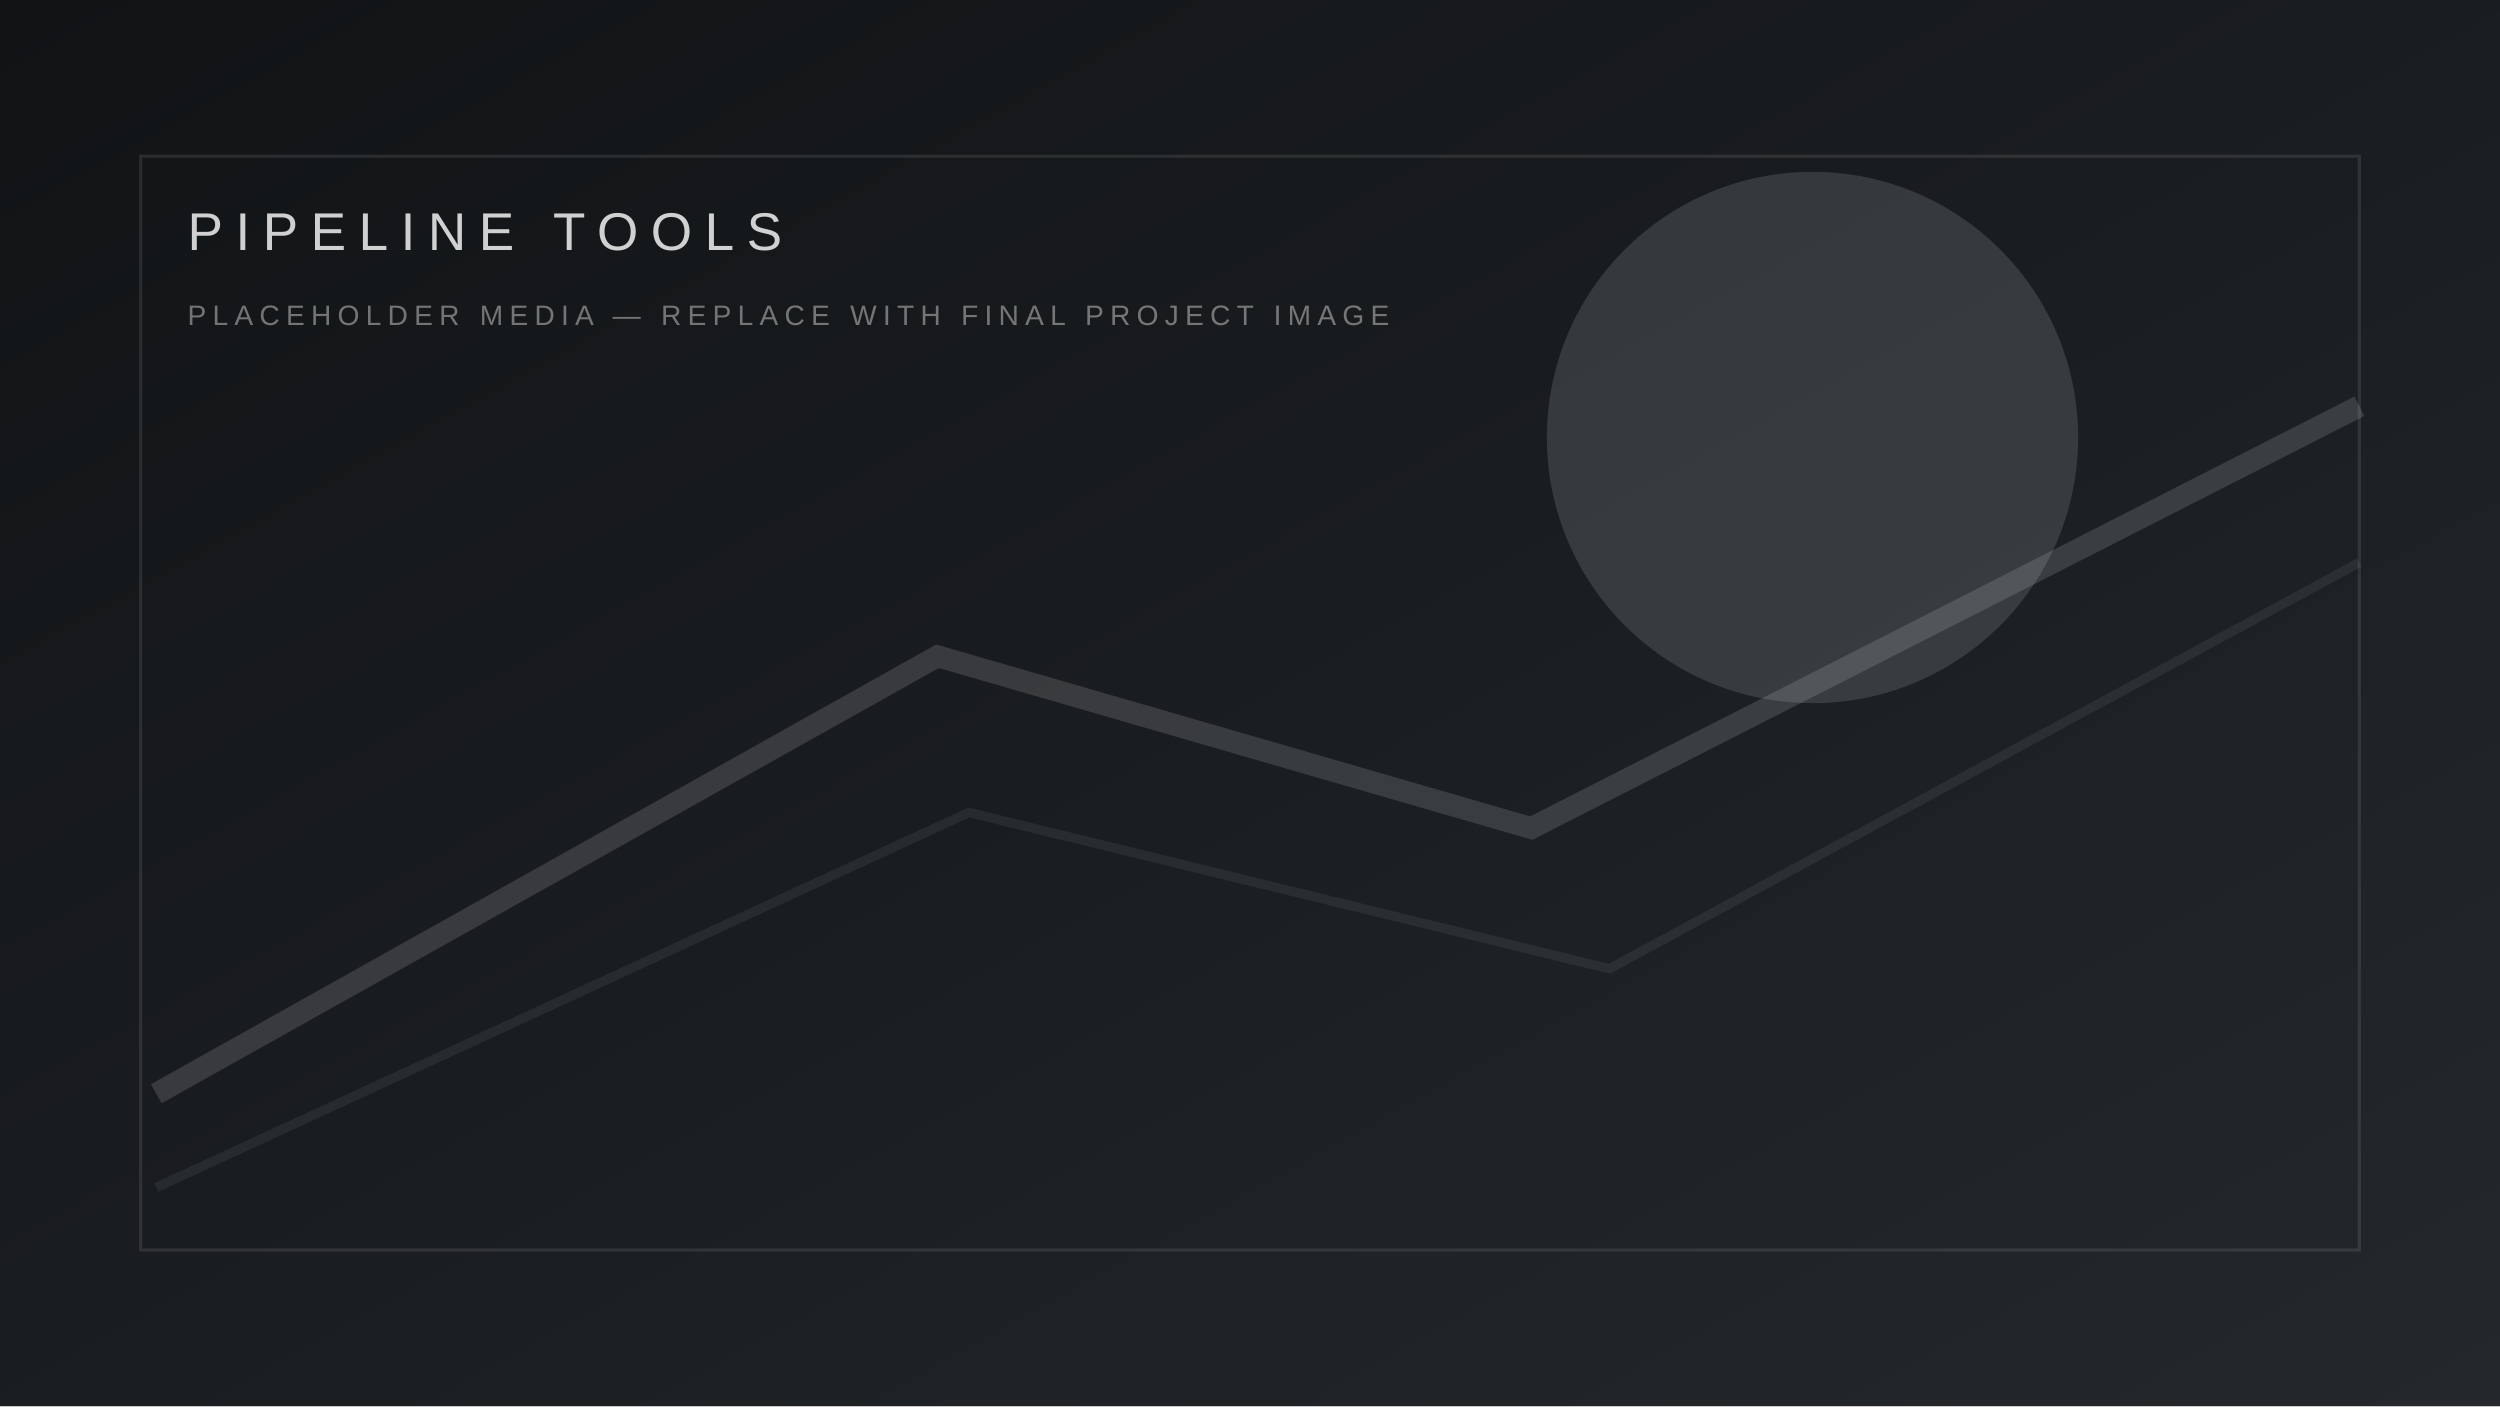
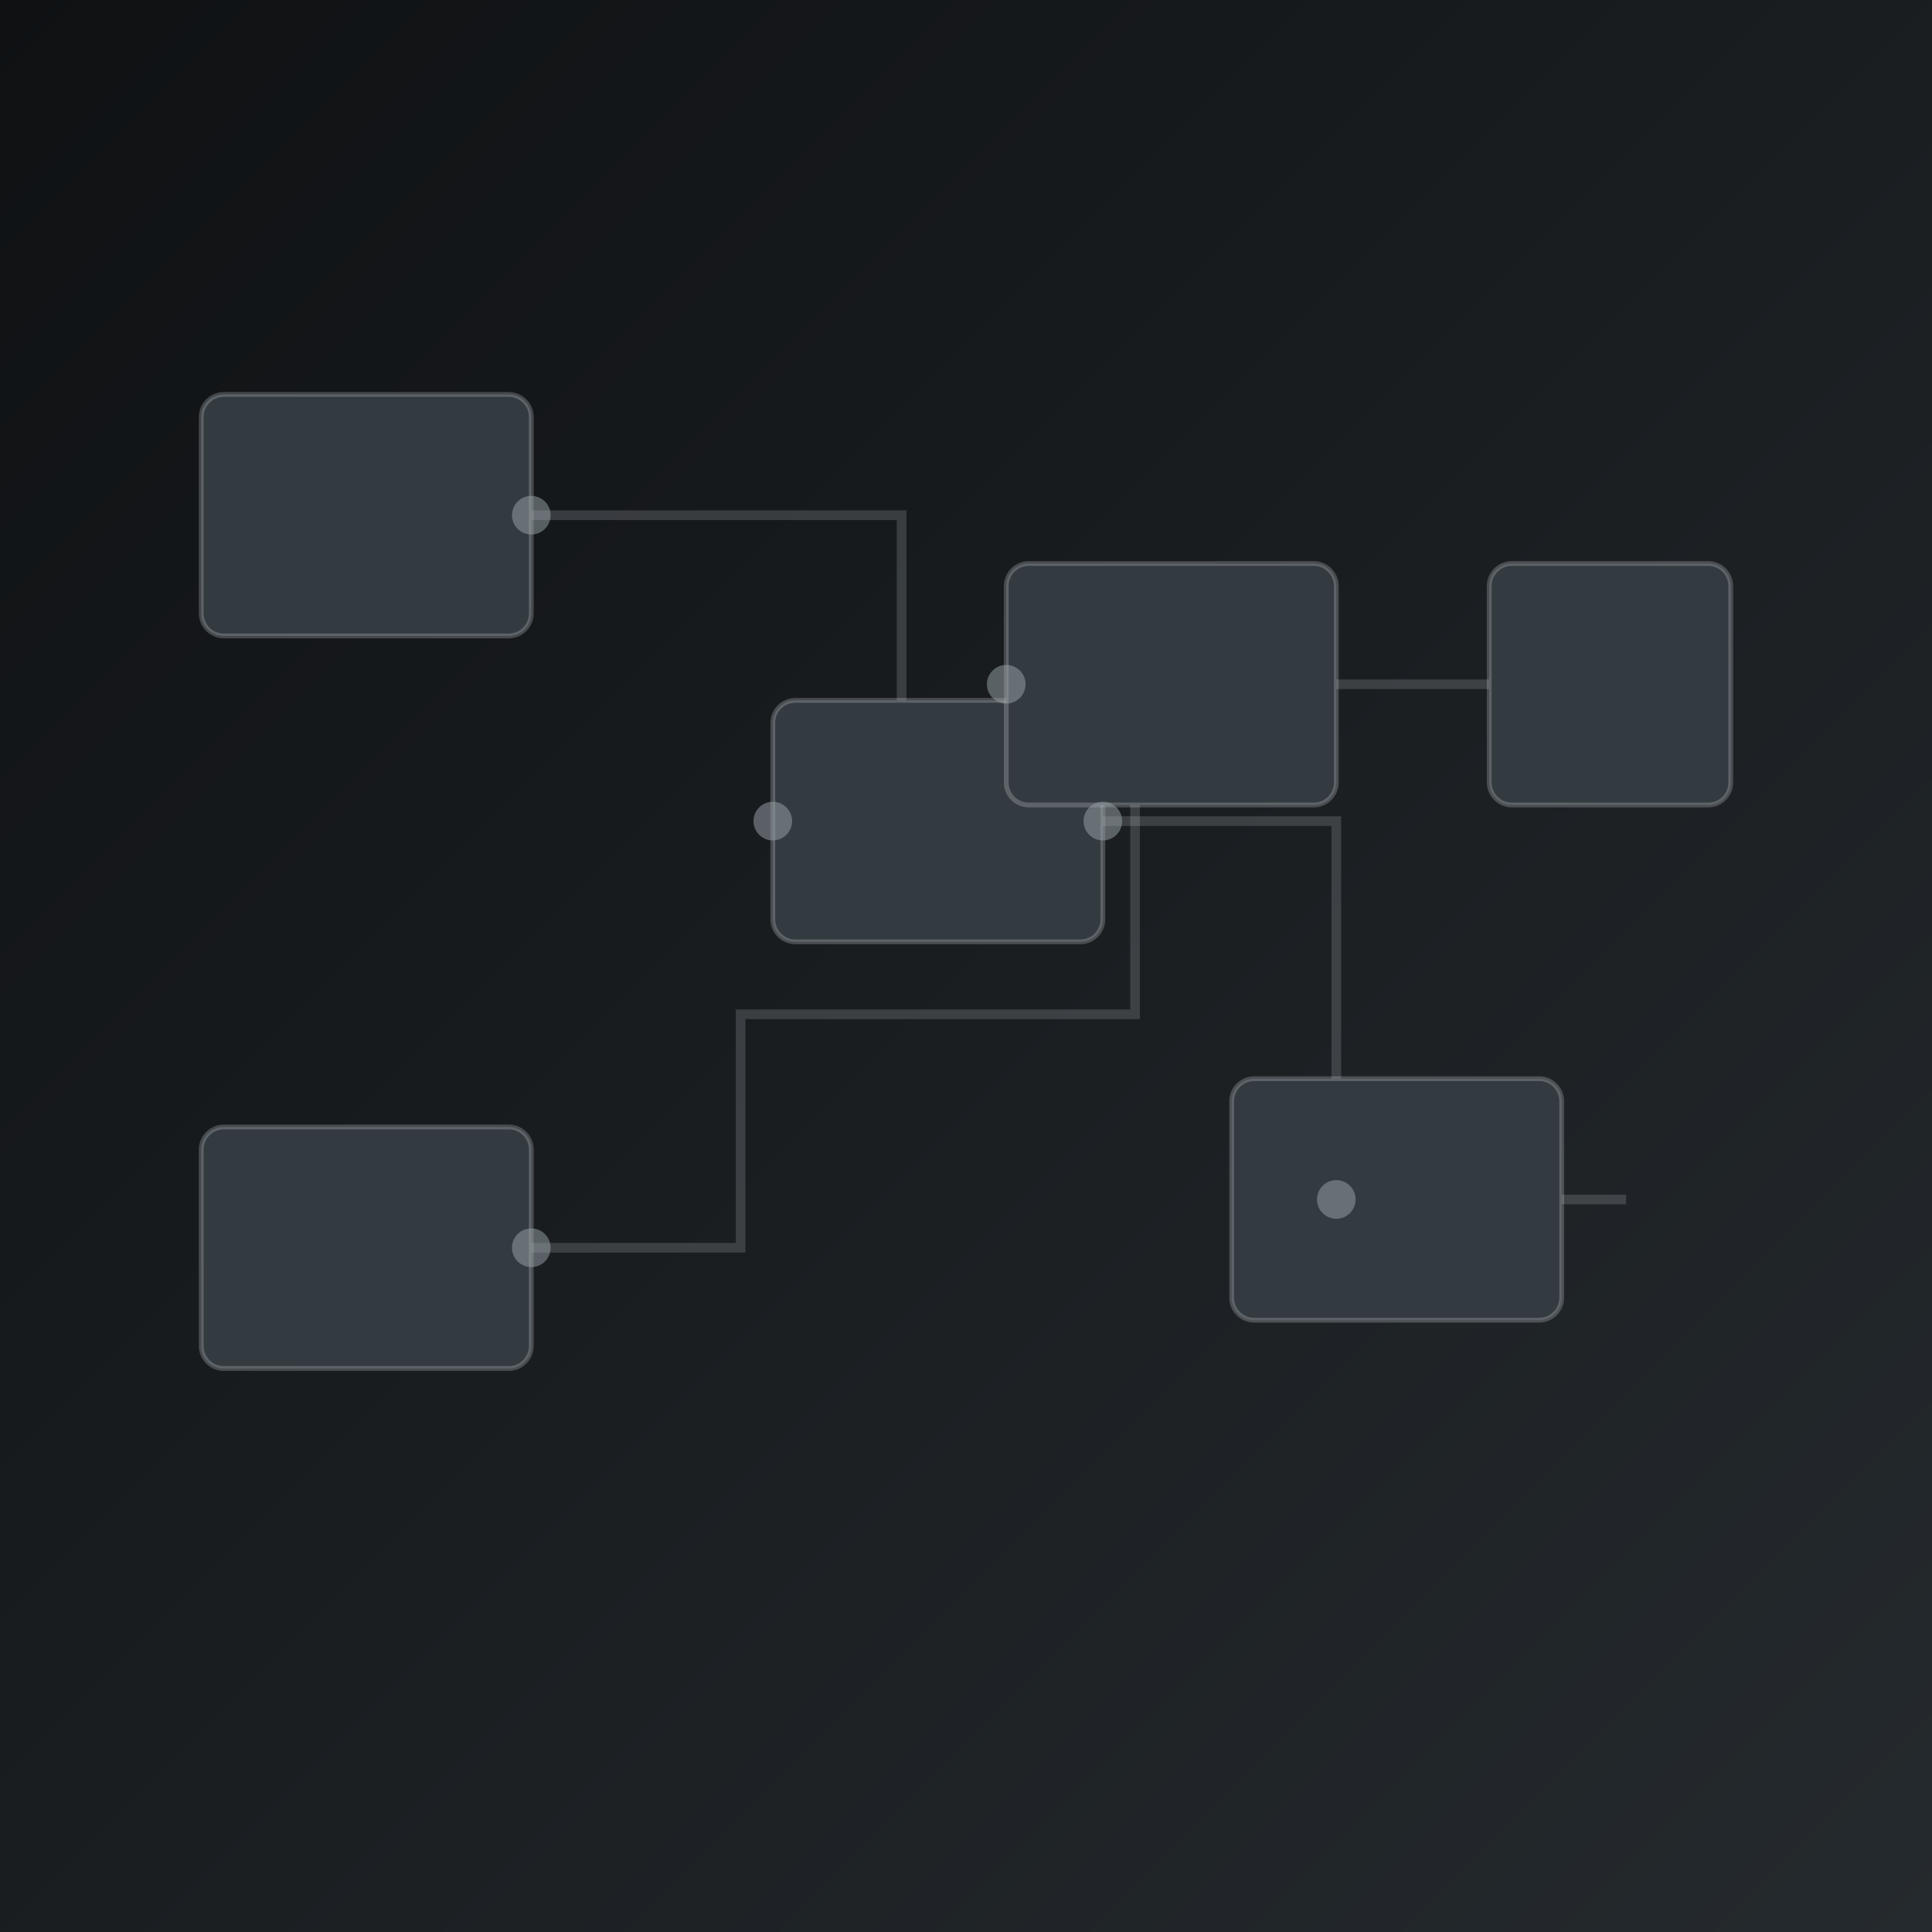
- <svg xmlns="http://www.w3.org/2000/svg" viewBox="0 0 1600 900">
+ <svg xmlns="http://www.w3.org/2000/svg" viewBox="0 0 1200 1200">
  <defs>
-     <linearGradient id="g" x1="0" y1="0" x2="1" y2="1">
-       <stop stop-color="#111315" />
-       <stop offset="1" stop-color="#24282c" />
+     <linearGradient id="bg" x1="0" y1="0" x2="1" y2="1">
+       <stop stop-color="#0f1113" />
+       <stop offset="1" stop-color="#252a2e" />
    </linearGradient>
  </defs>
-   <rect width="1600" height="900" fill="url(#g)" />
-   <rect x="90" y="100" width="1420" height="700" fill="none" stroke="#ffffff18" stroke-width="2" />
-   <circle cx="1160" cy="280" r="170" fill="#6c7379" opacity=".34" />
-   <path d="M100 700 L600 420 L980 530 L1510 260" fill="none" stroke="#ffffff22" stroke-width="14" />
-   <path d="M100 760 L620 520 L1030 620 L1510 360" fill="none" stroke="#ffffff10" stroke-width="6" />
-   <text x="120" y="160" fill="#ffffffcc" font-family="Arial, sans-serif" font-size="34" letter-spacing="8">PIPELINE TOOLS</text>
-   <text x="120" y="208" fill="#ffffff66" font-family="Arial, sans-serif" font-size="18" letter-spacing="4">PLACEHOLDER MEDIA — REPLACE WITH FINAL PROJECT IMAGE</text>
+   <rect width="1200" height="1200" fill="url(#bg)" />
+   <g fill="none" stroke="#c5ccd1" stroke-opacity=".20" stroke-width="6">
+     <path d="M255 320H560V510H830V745H1010" />
+     <path d="M255 775H460V630H705V425H1010" />
+   </g>
+   <g fill="#343b40" stroke="#e0e4e6" stroke-opacity=".24" stroke-width="3">
+     <rect x="125" y="245" width="205" height="150" rx="14" />
+     <rect x="480" y="435" width="205" height="150" rx="14" />
+     <rect x="765" y="670" width="205" height="150" rx="14" />
+     <rect x="125" y="700" width="205" height="150" rx="14" />
+     <rect x="625" y="350" width="205" height="150" rx="14" />
+     <rect x="925" y="350" width="150" height="150" rx="14" />
+   </g>
+   <g fill="#9da6ac" fill-opacity=".5">
+     <circle cx="330" cy="320" r="12" />
+     <circle cx="480" cy="510" r="12" />
+     <circle cx="685" cy="510" r="12" />
+     <circle cx="830" cy="745" r="12" />
+     <circle cx="330" cy="775" r="12" />
+     <circle cx="625" cy="425" r="12" />
+   </g>
</svg>
